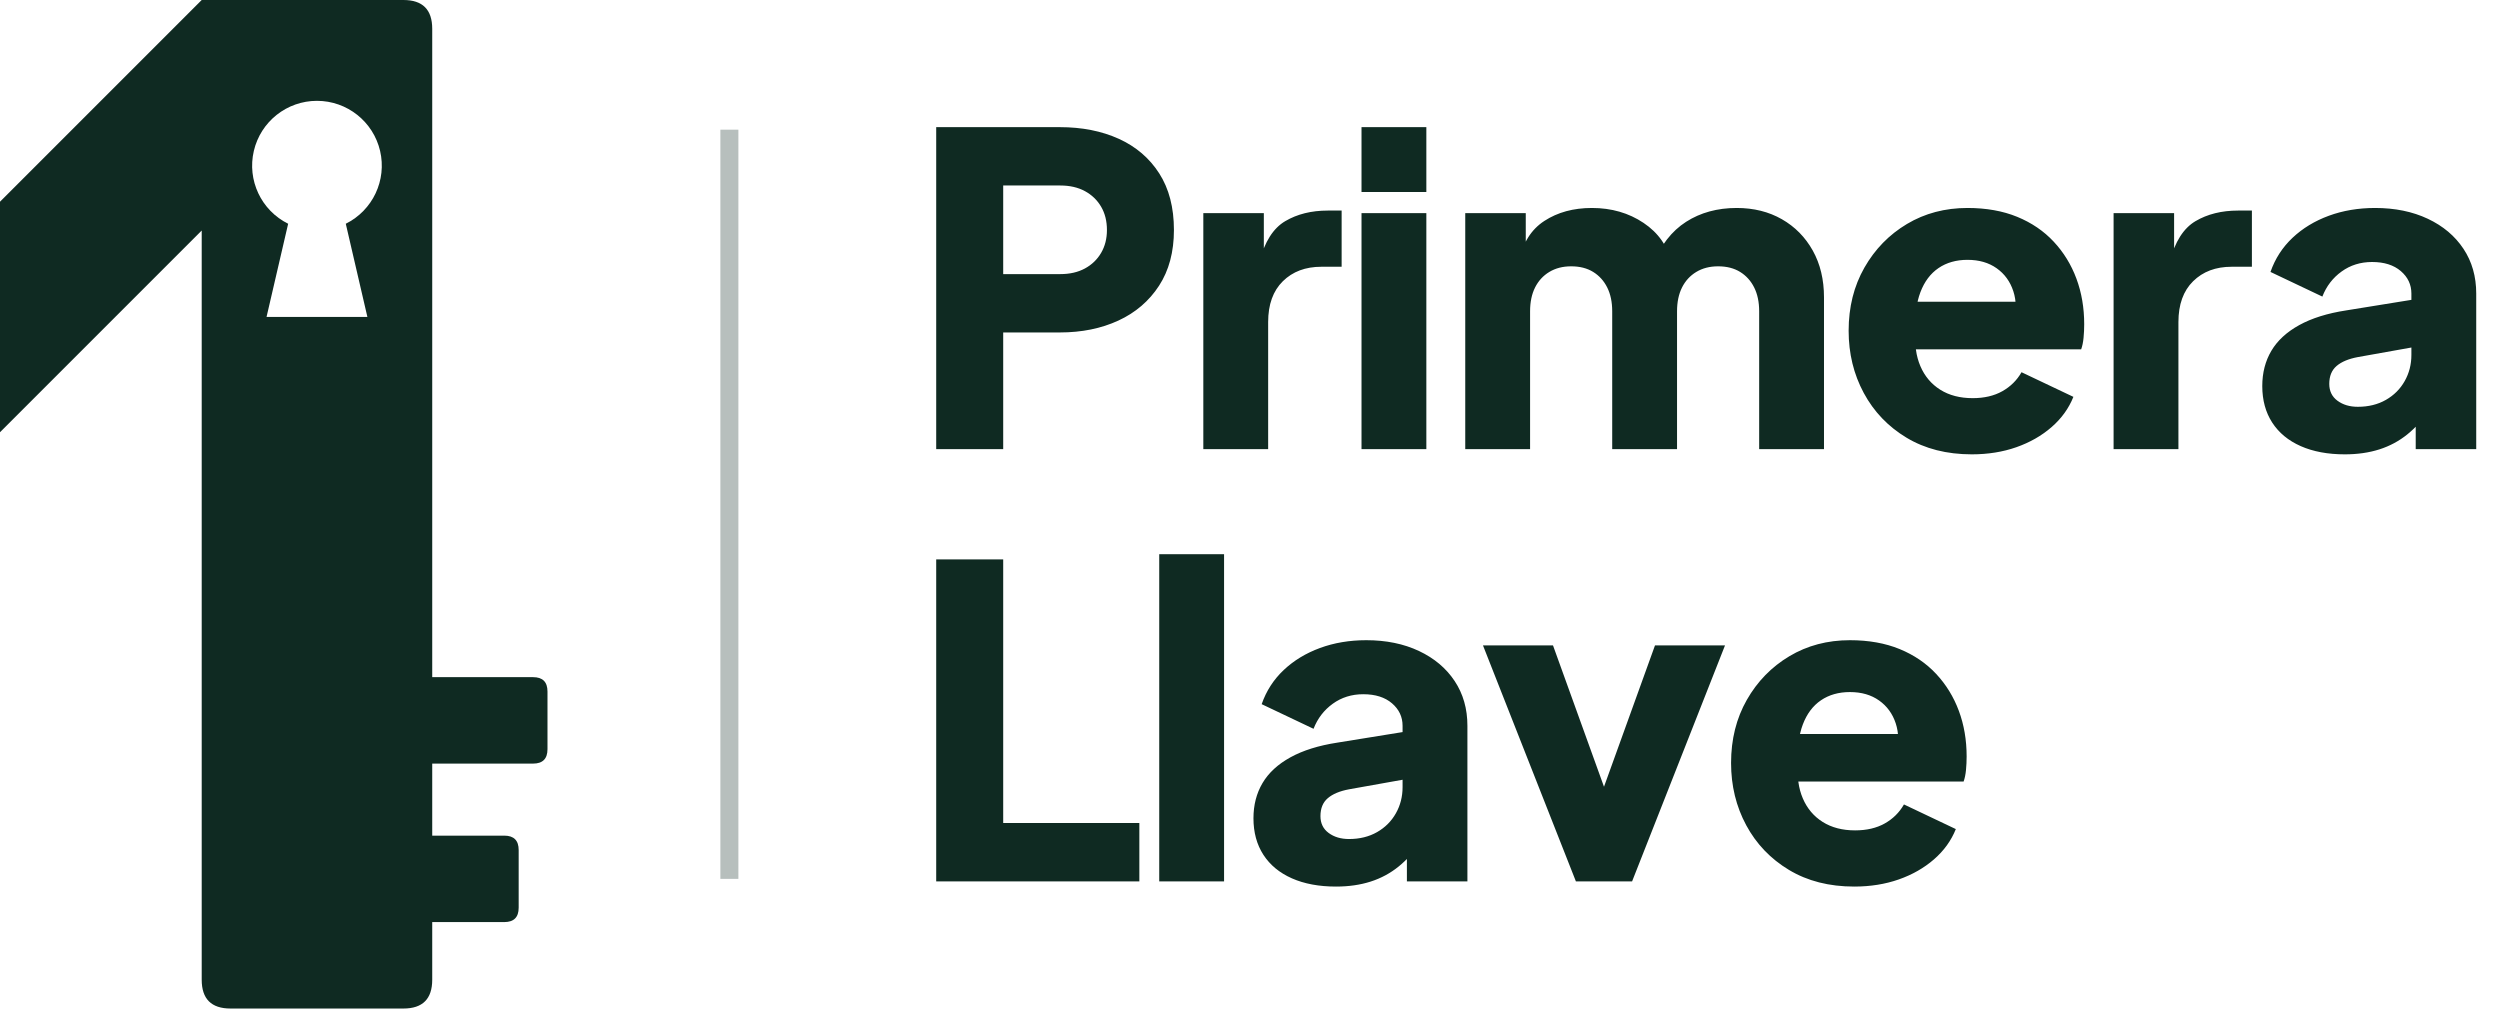
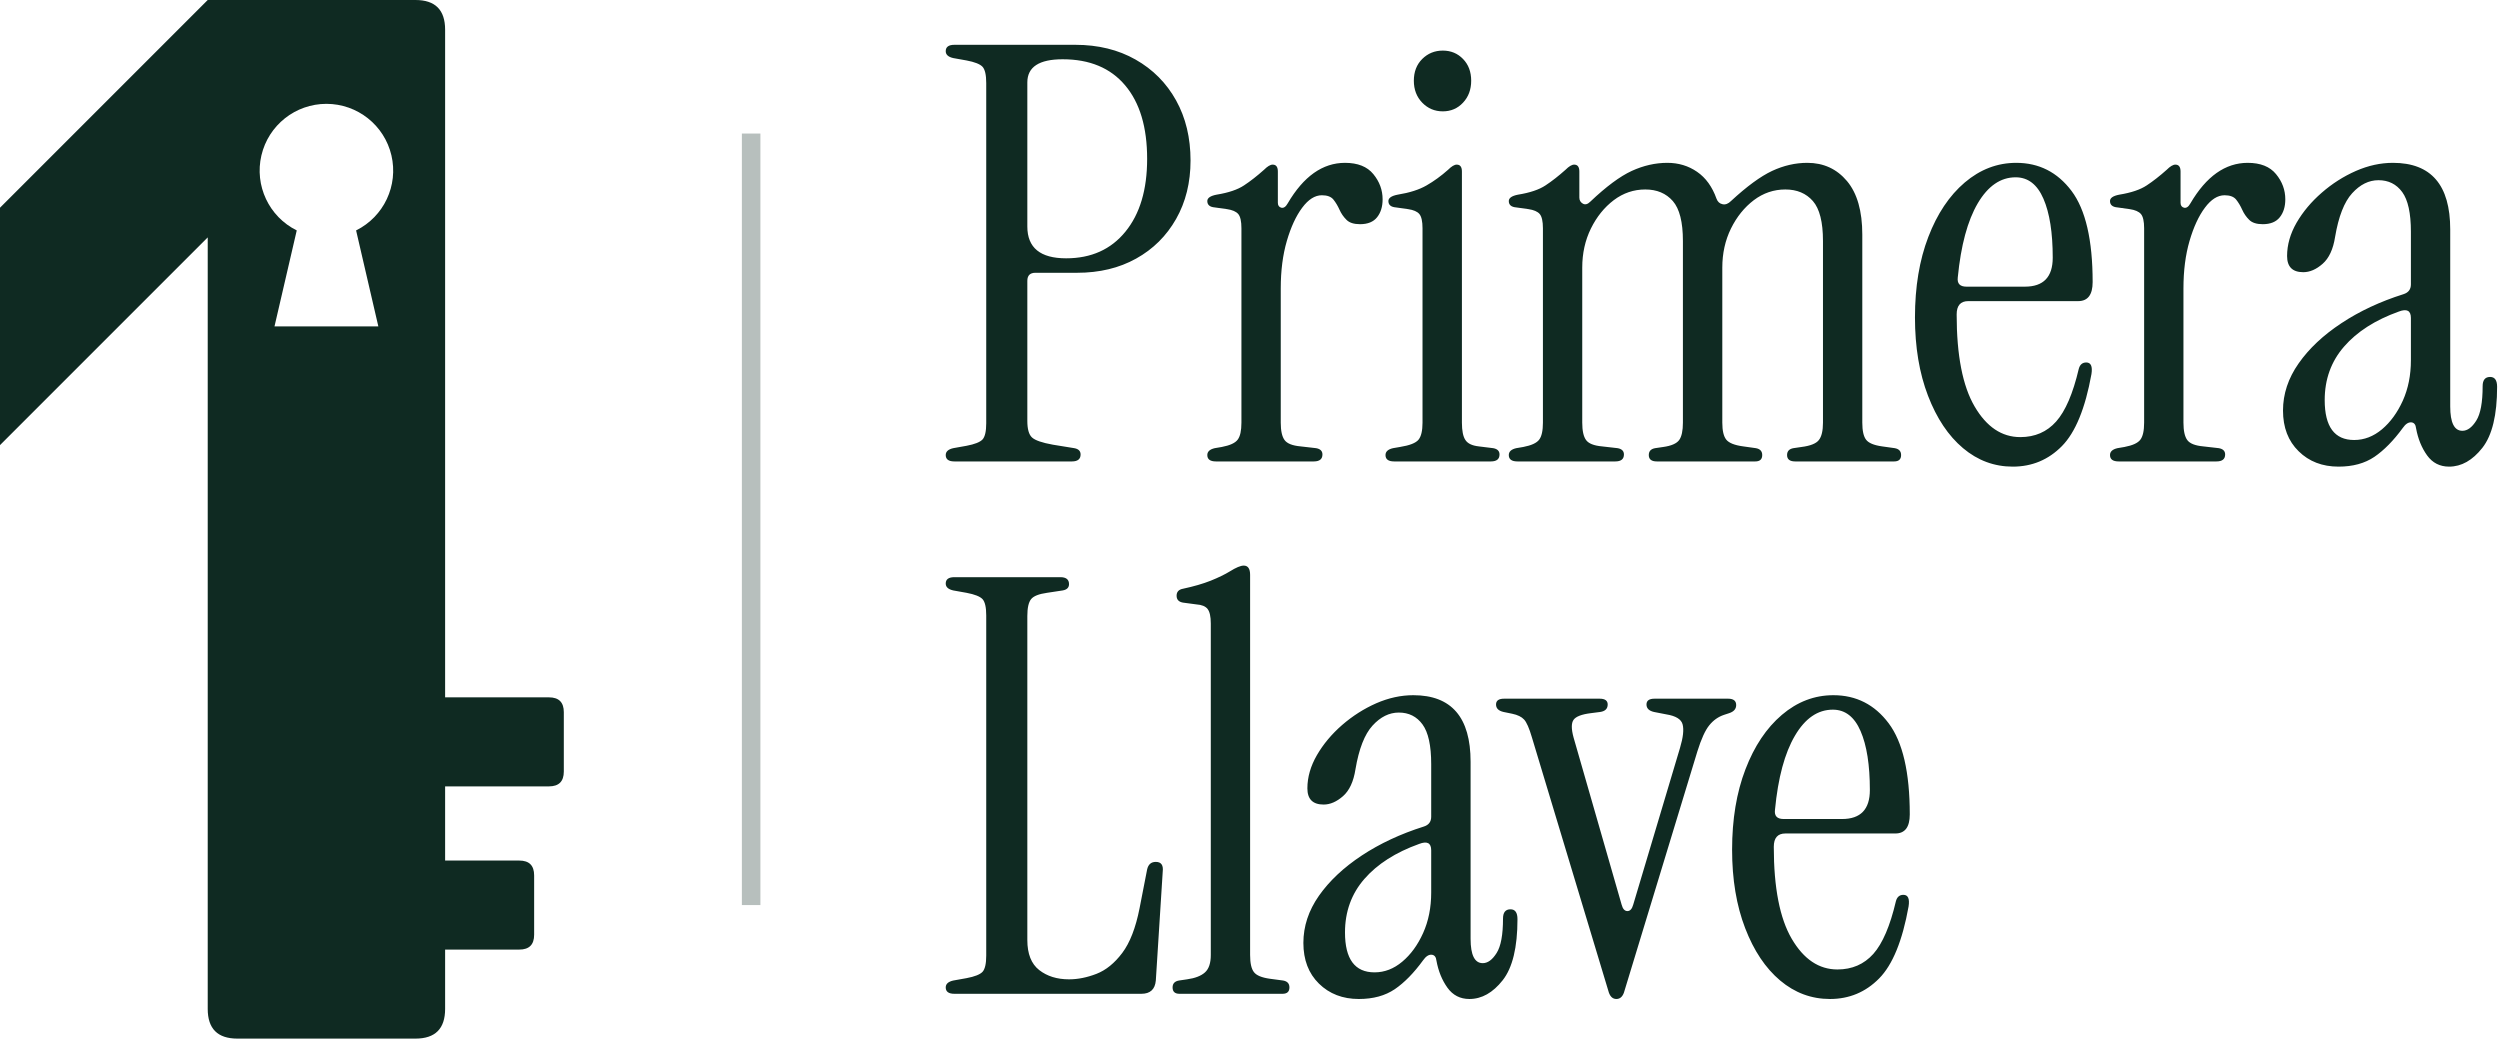
- <svg xmlns="http://www.w3.org/2000/svg" viewBox="12 6 347.04 140" role="img" aria-label="Primera Llave">
+ <svg xmlns="http://www.w3.org/2000/svg" viewBox="12 6 336.99 140" role="img" aria-label="Primera Llave">
  <path fill-rule="evenodd" fill="#0F2A22" d="M40 6 H68 Q72 6 72 10 V100 H86 Q88 100 88 102 V110 Q88 112 86 112 H72 V122 H82 Q84 122 84 124 V132 Q84 134 82 134 H72 V142 Q72 146 68 146 H44 Q40 146 40 142 V38 L12 66 V34 Z M60 37.06 L63 50 H49 L52 37.06 A9 9 0 1 1 60 37.06 Z" />
  <rect x="112" y="24" width="2.5" height="104" fill="rgba(15,42,34,.3)" />
-   <path fill="#0F2A22" d="M151.26 68.35L141.96 68.35L141.96 23.65L159.12 23.65Q163.74 23.65 167.31 25.27Q170.88 26.89 172.92 30.07Q174.96 33.25 174.96 37.93L174.96 37.93Q174.96 42.49 172.89 45.67Q170.82 48.85 167.25 50.50Q163.68 52.15 159.12 52.15L159.12 52.15L151.26 52.15L151.26 68.35ZM151.26 31.75L151.26 44.05L159.18 44.05Q161.16 44.05 162.60 43.27Q164.04 42.49 164.85 41.11Q165.66 39.73 165.66 37.93L165.66 37.93Q165.66 36.07 164.85 34.69Q164.04 33.31 162.60 32.53Q161.16 31.75 159.18 31.75L159.18 31.75L151.26 31.75ZM188.04 68.35L179.04 68.35L179.04 35.59L187.44 35.59L187.44 43.45L186.84 42.31Q187.92 38.17 190.41 36.70Q192.90 35.23 196.32 35.23L196.32 35.23L198.24 35.23L198.24 43.03L195.42 43.03Q192.12 43.03 190.08 45.04Q188.04 47.05 188.04 50.71L188.04 50.71L188.04 68.35ZM210.00 68.35L201.00 68.35L201.00 35.59L210.00 35.59L210.00 68.35ZM210.00 32.65L201.00 32.65L201.00 23.65L210.00 23.65L210.00 32.65ZM224.40 68.35L215.40 68.35L215.40 35.59L223.80 35.59L223.80 43.57L222.90 42.25Q223.62 38.47 226.38 36.67Q229.14 34.87 232.98 34.87L232.98 34.87Q237.06 34.87 240.15 36.94Q243.24 39.01 244.02 42.49L244.02 42.49L241.44 42.73Q243.06 38.71 246.06 36.79Q249.06 34.87 253.08 34.87L253.08 34.87Q256.62 34.87 259.35 36.43Q262.08 37.99 263.64 40.78Q265.20 43.57 265.20 47.29L265.20 47.29L265.20 68.35L256.20 68.35L256.20 49.21Q256.20 47.29 255.51 45.91Q254.82 44.53 253.56 43.75Q252.30 42.97 250.50 42.97L250.50 42.97Q248.76 42.97 247.47 43.75Q246.18 44.53 245.49 45.91Q244.80 47.29 244.80 49.21L244.80 49.21L244.80 68.35L235.80 68.35L235.80 49.21Q235.80 47.29 235.11 45.91Q234.42 44.53 233.16 43.75Q231.90 42.97 230.10 42.97L230.10 42.97Q228.36 42.97 227.07 43.75Q225.78 44.53 225.09 45.91Q224.40 47.29 224.40 49.21L224.40 49.21L224.40 68.35ZM285.72 69.07L285.72 69.07Q280.50 69.07 276.66 66.76Q272.82 64.45 270.72 60.55Q268.62 56.65 268.62 51.91L268.62 51.91Q268.62 46.99 270.81 43.15Q273 39.31 276.72 37.09Q280.44 34.87 285.12 34.87L285.12 34.87Q289.02 34.87 292.02 36.10Q295.02 37.33 297.09 39.55Q299.16 41.77 300.24 44.68Q301.32 47.59 301.32 51.01L301.32 51.01Q301.32 51.97 301.23 52.90Q301.14 53.83 300.90 54.49L300.90 54.49L276.36 54.49L276.36 47.89L295.80 47.89L291.54 51.01Q292.14 48.43 291.48 46.42Q290.82 44.41 289.17 43.24Q287.52 42.07 285.12 42.07L285.12 42.07Q282.78 42.07 281.10 43.21Q279.42 44.35 278.58 46.57Q277.74 48.79 277.92 51.97L277.92 51.97Q277.68 54.73 278.58 56.83Q279.48 58.93 281.34 60.10Q283.20 61.27 285.84 61.27L285.84 61.27Q288.24 61.27 289.95 60.31Q291.66 59.35 292.62 57.67L292.62 57.67L299.82 61.09Q298.86 63.49 296.79 65.29Q294.72 67.09 291.90 68.08Q289.08 69.07 285.72 69.07ZM314.40 68.35L305.40 68.35L305.40 35.59L313.80 35.59L313.80 43.45L313.20 42.31Q314.28 38.17 316.77 36.70Q319.26 35.23 322.68 35.23L322.68 35.23L324.60 35.23L324.60 43.03L321.78 43.03Q318.48 43.03 316.44 45.04Q314.40 47.05 314.40 50.71L314.40 50.71L314.40 68.35ZM337.50 69.07L337.50 69.07Q333.96 69.07 331.38 67.93Q328.80 66.79 327.42 64.66Q326.04 62.53 326.04 59.59L326.04 59.59Q326.04 56.83 327.30 54.70Q328.56 52.57 331.17 51.13Q333.78 49.69 337.68 49.09L337.68 49.09L347.70 47.47L347.70 54.07L339.30 55.57Q337.38 55.93 336.36 56.80Q335.34 57.67 335.34 59.29L335.34 59.29Q335.34 60.79 336.48 61.63Q337.62 62.47 339.30 62.47L339.30 62.47Q341.52 62.47 343.20 61.51Q344.88 60.55 345.81 58.90Q346.74 57.25 346.74 55.27L346.74 55.27L346.74 46.75Q346.74 44.89 345.27 43.63Q343.80 42.37 341.28 42.37L341.28 42.37Q338.88 42.37 337.05 43.69Q335.22 45.01 334.38 47.17L334.38 47.17L327.18 43.75Q328.14 40.99 330.24 39.01Q332.34 37.03 335.28 35.95Q338.22 34.87 341.70 34.87L341.70 34.87Q345.84 34.87 349.02 36.37Q352.20 37.87 353.97 40.54Q355.74 43.21 355.74 46.75L355.74 46.75L355.74 68.35L347.34 68.35L347.34 63.07L349.38 62.71Q347.94 64.87 346.20 66.28Q344.46 67.69 342.30 68.38Q340.14 69.07 337.50 69.07ZM170.16 128.35L141.96 128.35L141.96 83.65L151.26 83.65L151.26 120.25L170.16 120.25L170.16 128.35ZM181.92 128.35L172.92 128.35L172.92 82.93L181.92 82.93L181.92 128.35ZM197.46 129.07L197.46 129.07Q193.92 129.07 191.34 127.93Q188.76 126.79 187.38 124.66Q186 122.53 186 119.59L186 119.59Q186 116.83 187.26 114.70Q188.52 112.57 191.13 111.13Q193.74 109.69 197.64 109.09L197.64 109.09L207.66 107.47L207.66 114.07L199.26 115.57Q197.34 115.93 196.32 116.80Q195.30 117.67 195.30 119.29L195.30 119.29Q195.30 120.79 196.44 121.63Q197.58 122.47 199.26 122.47L199.26 122.47Q201.48 122.47 203.16 121.51Q204.84 120.55 205.77 118.90Q206.70 117.25 206.70 115.27L206.70 115.27L206.70 106.75Q206.70 104.89 205.23 103.63Q203.76 102.37 201.24 102.37L201.24 102.37Q198.84 102.37 197.01 103.69Q195.18 105.01 194.34 107.17L194.34 107.17L187.14 103.75Q188.10 100.99 190.20 99.01Q192.30 97.03 195.24 95.95Q198.18 94.87 201.66 94.87L201.66 94.87Q205.80 94.87 208.98 96.37Q212.16 97.87 213.93 100.54Q215.70 103.21 215.70 106.75L215.70 106.75L215.70 128.35L207.30 128.35L207.30 123.07L209.34 122.71Q207.90 124.87 206.16 126.28Q204.42 127.69 202.26 128.38Q200.10 129.07 197.46 129.07ZM238.56 128.35L230.76 128.35L217.86 95.59L227.58 95.59L236.52 120.37L232.80 120.37L241.74 95.59L251.46 95.59L238.56 128.35ZM269.40 129.07L269.40 129.07Q264.18 129.07 260.34 126.76Q256.50 124.45 254.40 120.55Q252.30 116.65 252.30 111.91L252.30 111.91Q252.30 106.99 254.49 103.15Q256.68 99.31 260.40 97.09Q264.12 94.87 268.80 94.87L268.80 94.87Q272.70 94.87 275.70 96.10Q278.70 97.33 280.77 99.55Q282.84 101.77 283.92 104.68Q285 107.59 285 111.01L285 111.01Q285 111.97 284.91 112.90Q284.82 113.83 284.58 114.49L284.58 114.49L260.04 114.49L260.04 107.89L279.48 107.89L275.22 111.01Q275.82 108.43 275.16 106.42Q274.50 104.41 272.85 103.24Q271.20 102.07 268.80 102.07L268.80 102.07Q266.46 102.07 264.78 103.21Q263.10 104.35 262.26 106.57Q261.42 108.79 261.60 111.97L261.60 111.97Q261.36 114.73 262.26 116.83Q263.16 118.93 265.02 120.10Q266.88 121.27 269.52 121.27L269.52 121.27Q271.92 121.27 273.63 120.31Q275.34 119.35 276.30 117.67L276.30 117.67L283.50 121.09Q282.54 123.49 280.47 125.29Q278.40 127.09 275.58 128.08Q272.76 129.07 269.40 129.07Z" />
+   <path fill="#0F2A22" d="M156.49 68.20L140.65 68.20Q139.48 68.20 139.48 67.34L139.48 67.34Q139.48 66.64 140.50 66.41L140.50 66.41L142.29 66.09Q143.93 65.78 144.44 65.24Q144.94 64.69 144.94 63.05L144.94 63.05L144.94 17.19Q144.94 15.55 144.44 15.00Q143.93 14.46 142.29 14.15L142.29 14.15L140.50 13.83Q139.48 13.60 139.48 12.90L139.48 12.90Q139.48 12.04 140.65 12.04L140.65 12.04L156.95 12.04Q161.56 12.04 165.07 14.03Q168.58 16.02 170.53 19.53Q172.48 23.04 172.48 27.64L172.48 27.64Q172.48 32.09 170.53 35.52Q168.58 38.95 165.14 40.86Q161.71 42.77 157.19 42.77L157.19 42.77L151.57 42.77Q150.48 42.77 150.48 43.86L150.48 43.86L150.48 62.74Q150.48 64.38 151.10 64.96Q151.73 65.55 153.91 65.94L153.91 65.94L156.80 66.41Q157.66 66.56 157.66 67.26L157.66 67.26Q157.66 68.20 156.49 68.20L156.49 68.20ZM150.48 17.11L150.48 36.53Q150.48 40.82 155.71 40.82L155.71 40.82Q160.78 40.82 163.70 37.23Q166.63 33.65 166.63 27.41L166.63 27.41Q166.63 21.01 163.66 17.50Q160.70 13.99 155.24 13.99L155.24 13.99Q150.48 13.99 150.48 17.11L150.48 17.11ZM185.58 33.41L185.58 33.41Q188.78 27.95 193.30 27.95L193.30 27.95Q195.88 27.95 197.12 29.47Q198.37 30.99 198.37 32.87L198.37 32.87Q198.37 34.35 197.63 35.28Q196.89 36.22 195.33 36.22L195.33 36.22Q194.08 36.22 193.50 35.63Q192.91 35.05 192.56 34.27Q192.21 33.49 191.74 32.90Q191.27 32.32 190.18 32.32L190.18 32.32Q188.78 32.32 187.53 34.00Q186.28 35.67 185.46 38.48Q184.64 41.29 184.64 44.88L184.64 44.88L184.64 62.97Q184.64 64.61 185.15 65.31Q185.66 66.02 187.30 66.17L187.30 66.17L189.40 66.41Q190.26 66.56 190.26 67.26L190.26 67.26Q190.26 68.20 189.09 68.20L189.09 68.20L175.91 68.20Q174.74 68.20 174.74 67.34L174.74 67.34Q174.74 66.64 175.75 66.41L175.75 66.41L176.69 66.25Q178.33 65.94 178.83 65.27Q179.34 64.61 179.34 62.97L179.34 62.97L179.34 36.77Q179.34 35.36 178.91 34.85Q178.48 34.35 177.39 34.19L177.39 34.19L175.75 33.96Q174.74 33.88 174.74 33.10L174.74 33.10Q174.74 32.48 175.99 32.24L175.99 32.24Q178.40 31.85 179.69 30.99Q180.98 30.14 182.38 28.89L182.38 28.89Q183.08 28.19 183.55 28.19L183.55 28.19Q184.25 28.19 184.25 29.12L184.25 29.12L184.25 33.33Q184.25 33.88 184.72 34.00Q185.19 34.11 185.58 33.41ZM206.48 21.01L206.48 21.01Q204.85 21.01 203.71 19.84Q202.58 18.67 202.58 16.88L202.58 16.88Q202.58 15.08 203.71 13.95Q204.85 12.82 206.48 12.82L206.48 12.82Q208.12 12.82 209.21 13.95Q210.31 15.08 210.31 16.88L210.31 16.88Q210.31 18.67 209.21 19.84Q208.12 21.01 206.48 21.01ZM212.96 68.20L199.93 68.20Q198.76 68.20 198.76 67.34L198.76 67.34Q198.76 66.64 199.78 66.41L199.78 66.41L200.71 66.25Q202.66 65.94 203.21 65.27Q203.75 64.61 203.75 62.97L203.75 62.97L203.75 36.77Q203.75 35.36 203.32 34.85Q202.90 34.35 201.80 34.19L201.80 34.19L200.17 33.96Q199.15 33.88 199.15 33.10L199.15 33.10Q199.15 32.48 200.40 32.24L200.40 32.24Q202.82 31.85 204.30 30.99Q205.78 30.14 207.19 28.89L207.19 28.89Q207.89 28.19 208.36 28.19L208.36 28.19Q209.06 28.19 209.06 29.12L209.06 29.12L209.06 62.97Q209.06 64.61 209.53 65.31Q209.99 66.02 211.32 66.17L211.32 66.17L213.27 66.41Q214.13 66.56 214.13 67.26L214.13 67.26Q214.13 68.20 212.96 68.20L212.96 68.20ZM229.73 68.20L216.55 68.20Q215.38 68.20 215.38 67.34L215.38 67.34Q215.38 66.64 216.39 66.41L216.39 66.41L217.33 66.25Q218.96 65.94 219.47 65.27Q219.98 64.61 219.98 62.97L219.98 62.97L219.98 36.77Q219.98 35.36 219.55 34.85Q219.12 34.35 218.03 34.19L218.03 34.19L216.39 33.96Q215.38 33.88 215.38 33.10L215.38 33.10Q215.38 32.48 216.62 32.24L216.62 32.24Q219.04 31.85 220.33 30.99Q221.62 30.14 223.02 28.89L223.02 28.89Q223.72 28.19 224.19 28.19L224.19 28.19Q224.89 28.19 224.89 29.12L224.89 29.12L224.89 32.63Q224.89 33.18 225.36 33.45Q225.83 33.72 226.37 33.18L226.37 33.18Q229.57 30.14 231.95 29.04Q234.33 27.95 236.75 27.95L236.75 27.95Q239.01 27.95 240.76 29.16Q242.52 30.37 243.38 32.79L243.38 32.79Q243.61 33.41 244.20 33.53Q244.78 33.65 245.33 33.10L245.33 33.10Q248.53 30.14 250.87 29.04Q253.21 27.95 255.62 27.95L255.62 27.95Q258.90 27.95 260.97 30.41Q263.03 32.87 263.03 37.62L263.03 37.62L263.03 62.97Q263.03 64.61 263.54 65.27Q264.05 65.94 265.69 66.17L265.69 66.17L267.40 66.41Q268.26 66.56 268.26 67.34L268.26 67.34Q268.26 68.20 267.32 68.20L267.32 68.20L253.99 68.20Q252.89 68.20 252.89 67.34L252.89 67.34Q252.89 66.56 253.75 66.41L253.75 66.41L254.84 66.25Q256.64 66.02 257.18 65.31Q257.73 64.61 257.73 62.97L257.73 62.97L257.73 38.48Q257.73 34.66 256.37 33.10Q255 31.54 252.66 31.54L252.66 31.54Q250.32 31.54 248.41 32.98Q246.50 34.43 245.33 36.80Q244.16 39.18 244.16 42.07L244.16 42.07L244.16 62.97Q244.16 64.61 244.70 65.27Q245.25 65.94 246.97 66.17L246.97 66.17L248.68 66.41Q249.54 66.56 249.54 67.34L249.54 67.34Q249.54 68.20 248.60 68.20L248.60 68.20L235.34 68.20Q234.25 68.20 234.25 67.34L234.25 67.34Q234.25 66.56 235.11 66.41L235.11 66.41L236.20 66.25Q237.84 66.02 238.35 65.31Q238.85 64.61 238.85 62.97L238.85 62.97L238.85 38.48Q238.85 34.66 237.49 33.10Q236.12 31.54 233.78 31.54L233.78 31.54Q231.44 31.54 229.53 32.98Q227.62 34.43 226.45 36.80Q225.28 39.18 225.28 42.07L225.28 42.07L225.28 62.97Q225.28 64.61 225.79 65.31Q226.30 66.02 227.93 66.17L227.93 66.17L230.04 66.41Q230.90 66.56 230.90 67.26L230.90 67.26Q230.90 68.20 229.73 68.20L229.73 68.20ZM283.31 68.90L283.31 68.90Q279.57 68.90 276.61 66.41Q273.64 63.91 271.89 59.35Q270.13 54.78 270.13 48.78L270.13 48.78Q270.13 42.62 271.93 37.94Q273.72 33.26 276.84 30.60Q279.96 27.95 283.78 27.95L283.78 27.95Q288.38 27.95 291.23 31.73Q294.08 35.52 294.08 44.02L294.08 44.02Q294.08 46.59 292.13 46.59L292.13 46.59L277.31 46.59Q275.75 46.59 275.75 48.39L275.75 48.39Q275.75 56.66 278.17 60.79Q280.58 64.92 284.33 64.92L284.33 64.92Q287.29 64.92 289.16 62.82Q291.04 60.71 292.21 55.72L292.21 55.72Q292.44 54.86 293.22 54.86L293.22 54.86Q294.16 54.86 293.92 56.42L293.92 56.42Q292.67 63.36 289.94 66.13Q287.21 68.90 283.31 68.90ZM277.07 44.64L277.07 44.64L284.95 44.64Q288.70 44.64 288.70 40.74L288.70 40.74Q288.70 35.67 287.45 32.79Q286.20 29.90 283.70 29.90L283.70 29.90Q280.66 29.90 278.59 33.41Q276.53 36.92 275.90 43.40L275.90 43.40Q275.75 44.64 277.07 44.64ZM307.26 33.41L307.26 33.41Q310.46 27.95 314.98 27.95L314.98 27.95Q317.56 27.95 318.80 29.47Q320.05 30.99 320.05 32.87L320.05 32.87Q320.05 34.35 319.31 35.28Q318.57 36.22 317.01 36.22L317.01 36.22Q315.76 36.22 315.18 35.63Q314.59 35.05 314.24 34.27Q313.89 33.49 313.42 32.90Q312.95 32.32 311.86 32.32L311.86 32.32Q310.46 32.32 309.21 34.00Q307.96 35.67 307.14 38.48Q306.32 41.29 306.32 44.88L306.32 44.88L306.32 62.97Q306.32 64.61 306.83 65.31Q307.34 66.02 308.98 66.17L308.98 66.17L311.08 66.41Q311.94 66.56 311.94 67.26L311.94 67.26Q311.94 68.20 310.77 68.20L310.77 68.20L297.59 68.20Q296.42 68.20 296.42 67.34L296.42 67.34Q296.42 66.64 297.43 66.41L297.43 66.41L298.37 66.25Q300.01 65.94 300.51 65.27Q301.02 64.61 301.02 62.97L301.02 62.97L301.02 36.77Q301.02 35.36 300.59 34.85Q300.16 34.35 299.07 34.19L299.07 34.19L297.43 33.96Q296.42 33.88 296.42 33.10L296.42 33.10Q296.42 32.48 297.67 32.24L297.67 32.24Q300.08 31.85 301.37 30.99Q302.66 30.14 304.06 28.89L304.06 28.89Q304.76 28.19 305.23 28.19L305.23 28.19Q305.93 28.19 305.93 29.12L305.93 29.12L305.93 33.33Q305.93 33.88 306.40 34.00Q306.87 34.11 307.26 33.41ZM327.23 68.90L327.23 68.90Q323.95 68.90 321.85 66.83Q319.74 64.77 319.74 61.34L319.74 61.34Q319.74 57.98 321.85 54.98Q323.95 51.98 327.62 49.56Q331.28 47.14 335.96 45.66L335.96 45.66Q336.98 45.35 336.98 44.33L336.98 44.33L336.98 37.23Q336.98 33.49 335.81 31.89Q334.64 30.29 332.61 30.29L332.61 30.29Q330.66 30.29 329.06 32.05Q327.46 33.80 326.76 37.94L326.76 37.94Q326.37 40.43 325.08 41.56Q323.80 42.69 322.47 42.69L322.47 42.69Q320.29 42.69 320.29 40.51L320.29 40.51Q320.29 38.25 321.57 36.02Q322.86 33.80 324.97 31.97Q327.07 30.14 329.57 29.04Q332.06 27.95 334.56 27.95L334.56 27.95Q342.28 27.95 342.28 36.92L342.28 36.92L342.28 60.79Q342.28 64.07 343.92 64.07L343.92 64.07Q344.93 64.07 345.79 62.70Q346.65 61.34 346.65 58.06L346.65 58.06Q346.65 56.81 347.66 56.81L347.66 56.81Q348.60 56.81 348.60 58.14L348.60 58.14Q348.60 63.83 346.61 66.37Q344.62 68.90 342.13 68.90L342.13 68.90Q340.25 68.90 339.16 67.38Q338.07 65.86 337.68 63.75L337.68 63.75Q337.60 62.97 337.02 62.93Q336.43 62.90 335.89 63.68L335.89 63.68Q334.01 66.25 332.06 67.58Q330.11 68.90 327.23 68.90ZM329.33 65.31L329.33 65.31Q331.36 65.31 333.08 63.87Q334.79 62.43 335.89 60.01Q336.98 57.59 336.98 54.55L336.98 54.55L336.98 48.86Q336.98 47.37 335.34 48.00L335.34 48.00Q330.58 49.71 327.97 52.72Q325.36 55.72 325.36 59.93L325.36 59.93Q325.36 65.31 329.33 65.31ZM165.85 139.96L140.65 139.96Q139.48 139.96 139.48 139.10L139.48 139.10Q139.48 138.40 140.50 138.17L140.50 138.17L142.29 137.85Q143.93 137.54 144.44 137.00Q144.94 136.45 144.94 134.81L144.94 134.81L144.94 88.95Q144.94 87.31 144.44 86.76Q143.93 86.22 142.29 85.91L142.29 85.91L140.50 85.59Q139.48 85.36 139.48 84.66L139.48 84.66Q139.48 83.80 140.65 83.80L140.65 83.80L154.93 83.80Q156.10 83.80 156.10 84.74L156.10 84.74Q156.10 85.44 155.24 85.59L155.24 85.59L153.13 85.91Q151.49 86.14 150.99 86.76Q150.48 87.39 150.48 89.03L150.48 89.03L150.48 132.71Q150.48 135.51 152.08 136.76Q153.68 138.01 156.10 138.01L156.10 138.01Q157.89 138.01 159.80 137.27Q161.71 136.53 163.27 134.46Q164.83 132.39 165.61 128.42L165.61 128.42L166.63 123.19Q166.86 122.18 167.80 122.18L167.80 122.18Q168.89 122.18 168.73 123.50L168.73 123.50L167.80 138.17Q167.64 139.96 165.85 139.96L165.85 139.96ZM184.88 139.96L170.99 139.96Q170.06 139.96 170.06 139.10L170.06 139.10Q170.06 138.32 170.92 138.17L170.92 138.17L172.01 138.01Q173.65 137.78 174.43 137.07Q175.21 136.37 175.21 134.73L175.21 134.73L175.21 90.04Q175.21 88.64 174.78 88.09Q174.35 87.54 173.26 87.47L173.26 87.47L171.46 87.23Q170.60 87.08 170.60 86.30L170.60 86.30Q170.60 85.52 171.46 85.36L171.46 85.36Q173.65 84.89 175.21 84.27Q176.77 83.64 177.78 83.02L177.78 83.02Q179.03 82.24 179.65 82.24L179.65 82.24Q180.51 82.24 180.51 83.49L180.51 83.49L180.51 134.73Q180.51 136.37 181.02 137.03Q181.52 137.70 183.16 137.93L183.16 137.93L184.96 138.17Q185.81 138.32 185.81 139.10L185.81 139.10Q185.81 139.96 184.88 139.96L184.88 139.96ZM195.17 140.66L195.17 140.66Q191.90 140.66 189.79 138.59Q187.69 136.53 187.69 133.10L187.69 133.10Q187.69 129.74 189.79 126.74Q191.90 123.74 195.56 121.32Q199.23 118.90 203.91 117.42L203.91 117.42Q204.92 117.11 204.92 116.09L204.92 116.09L204.92 108.99Q204.92 105.25 203.75 103.65Q202.58 102.05 200.56 102.05L200.56 102.05Q198.61 102.05 197.01 103.81Q195.41 105.56 194.71 109.70L194.71 109.70Q194.32 112.19 193.03 113.32Q191.74 114.45 190.42 114.45L190.42 114.45Q188.23 114.45 188.23 112.27L188.23 112.27Q188.23 110.01 189.52 107.78Q190.81 105.56 192.91 103.73Q195.02 101.90 197.51 100.80Q200.01 99.71 202.51 99.71L202.51 99.71Q210.23 99.71 210.23 108.68L210.23 108.68L210.23 132.55Q210.23 135.83 211.87 135.83L211.87 135.83Q212.88 135.83 213.74 134.46Q214.60 133.10 214.60 129.82L214.60 129.82Q214.60 128.57 215.61 128.57L215.61 128.57Q216.55 128.57 216.55 129.90L216.55 129.90Q216.55 135.59 214.56 138.13Q212.57 140.66 210.07 140.66L210.07 140.66Q208.20 140.66 207.11 139.14Q206.02 137.62 205.63 135.51L205.63 135.51Q205.55 134.73 204.96 134.69Q204.38 134.66 203.83 135.44L203.83 135.44Q201.96 138.01 200.01 139.34Q198.06 140.66 195.17 140.66ZM197.28 137.07L197.28 137.07Q199.31 137.07 201.02 135.63Q202.74 134.19 203.83 131.77Q204.92 129.35 204.92 126.31L204.92 126.31L204.92 120.62Q204.92 119.13 203.29 119.76L203.29 119.76Q198.53 121.47 195.91 124.48Q193.30 127.48 193.30 131.69L193.30 131.69Q193.30 137.07 197.28 137.07ZM229.88 140.66L229.88 140.66Q229.18 140.66 228.87 139.80L228.87 139.80L218.50 105.41Q217.95 103.53 217.44 102.99Q216.94 102.44 215.84 102.21L215.84 102.21L214.67 101.97Q213.66 101.74 213.66 100.96L213.66 100.96Q213.66 100.18 214.75 100.18L214.75 100.18L227.62 100.18Q228.71 100.18 228.71 100.96L228.71 100.96Q228.71 101.82 227.70 101.97L227.70 101.97L226.45 102.13Q224.58 102.36 224.11 103.03Q223.64 103.69 224.11 105.41L224.11 105.41L230.59 127.95Q230.82 128.81 231.37 128.81Q231.91 128.81 232.15 127.95L232.15 127.95L238.46 106.81Q239.09 104.70 238.81 103.65Q238.54 102.60 236.59 102.29L236.59 102.29L234.95 101.97Q233.94 101.74 233.94 100.96L233.94 100.96Q233.94 100.18 235.03 100.18L235.03 100.18L244.94 100.18Q246.03 100.18 246.03 101.04L246.03 101.04Q246.03 101.82 245.09 102.13L245.09 102.13L244.39 102.36Q243.22 102.75 242.40 103.77Q241.58 104.78 240.80 107.28L240.80 107.28L230.90 139.80Q230.59 140.66 229.88 140.66ZM258.67 140.66L258.67 140.66Q254.92 140.66 251.96 138.17Q248.99 135.67 247.24 131.11Q245.48 126.54 245.48 120.54L245.48 120.54Q245.48 114.38 247.28 109.70Q249.07 105.02 252.19 102.36Q255.31 99.71 259.13 99.71L259.13 99.71Q263.74 99.71 266.58 103.49Q269.43 107.28 269.43 115.78L269.43 115.78Q269.43 118.35 267.48 118.35L267.48 118.35L252.66 118.35Q251.10 118.35 251.10 120.15L251.10 120.15Q251.10 128.42 253.52 132.55Q255.94 136.68 259.68 136.68L259.68 136.68Q262.64 136.68 264.52 134.58Q266.39 132.47 267.56 127.48L267.56 127.48Q267.79 126.62 268.57 126.62L268.57 126.62Q269.51 126.62 269.27 128.18L269.27 128.18Q268.03 135.12 265.30 137.89Q262.57 140.66 258.67 140.66ZM252.43 116.40L252.43 116.40L260.30 116.40Q264.05 116.40 264.05 112.50L264.05 112.50Q264.05 107.43 262.80 104.55Q261.55 101.66 259.06 101.66L259.06 101.66Q256.01 101.66 253.95 105.17Q251.88 108.68 251.26 115.16L251.26 115.16Q251.10 116.40 252.43 116.40Z" />
</svg>
